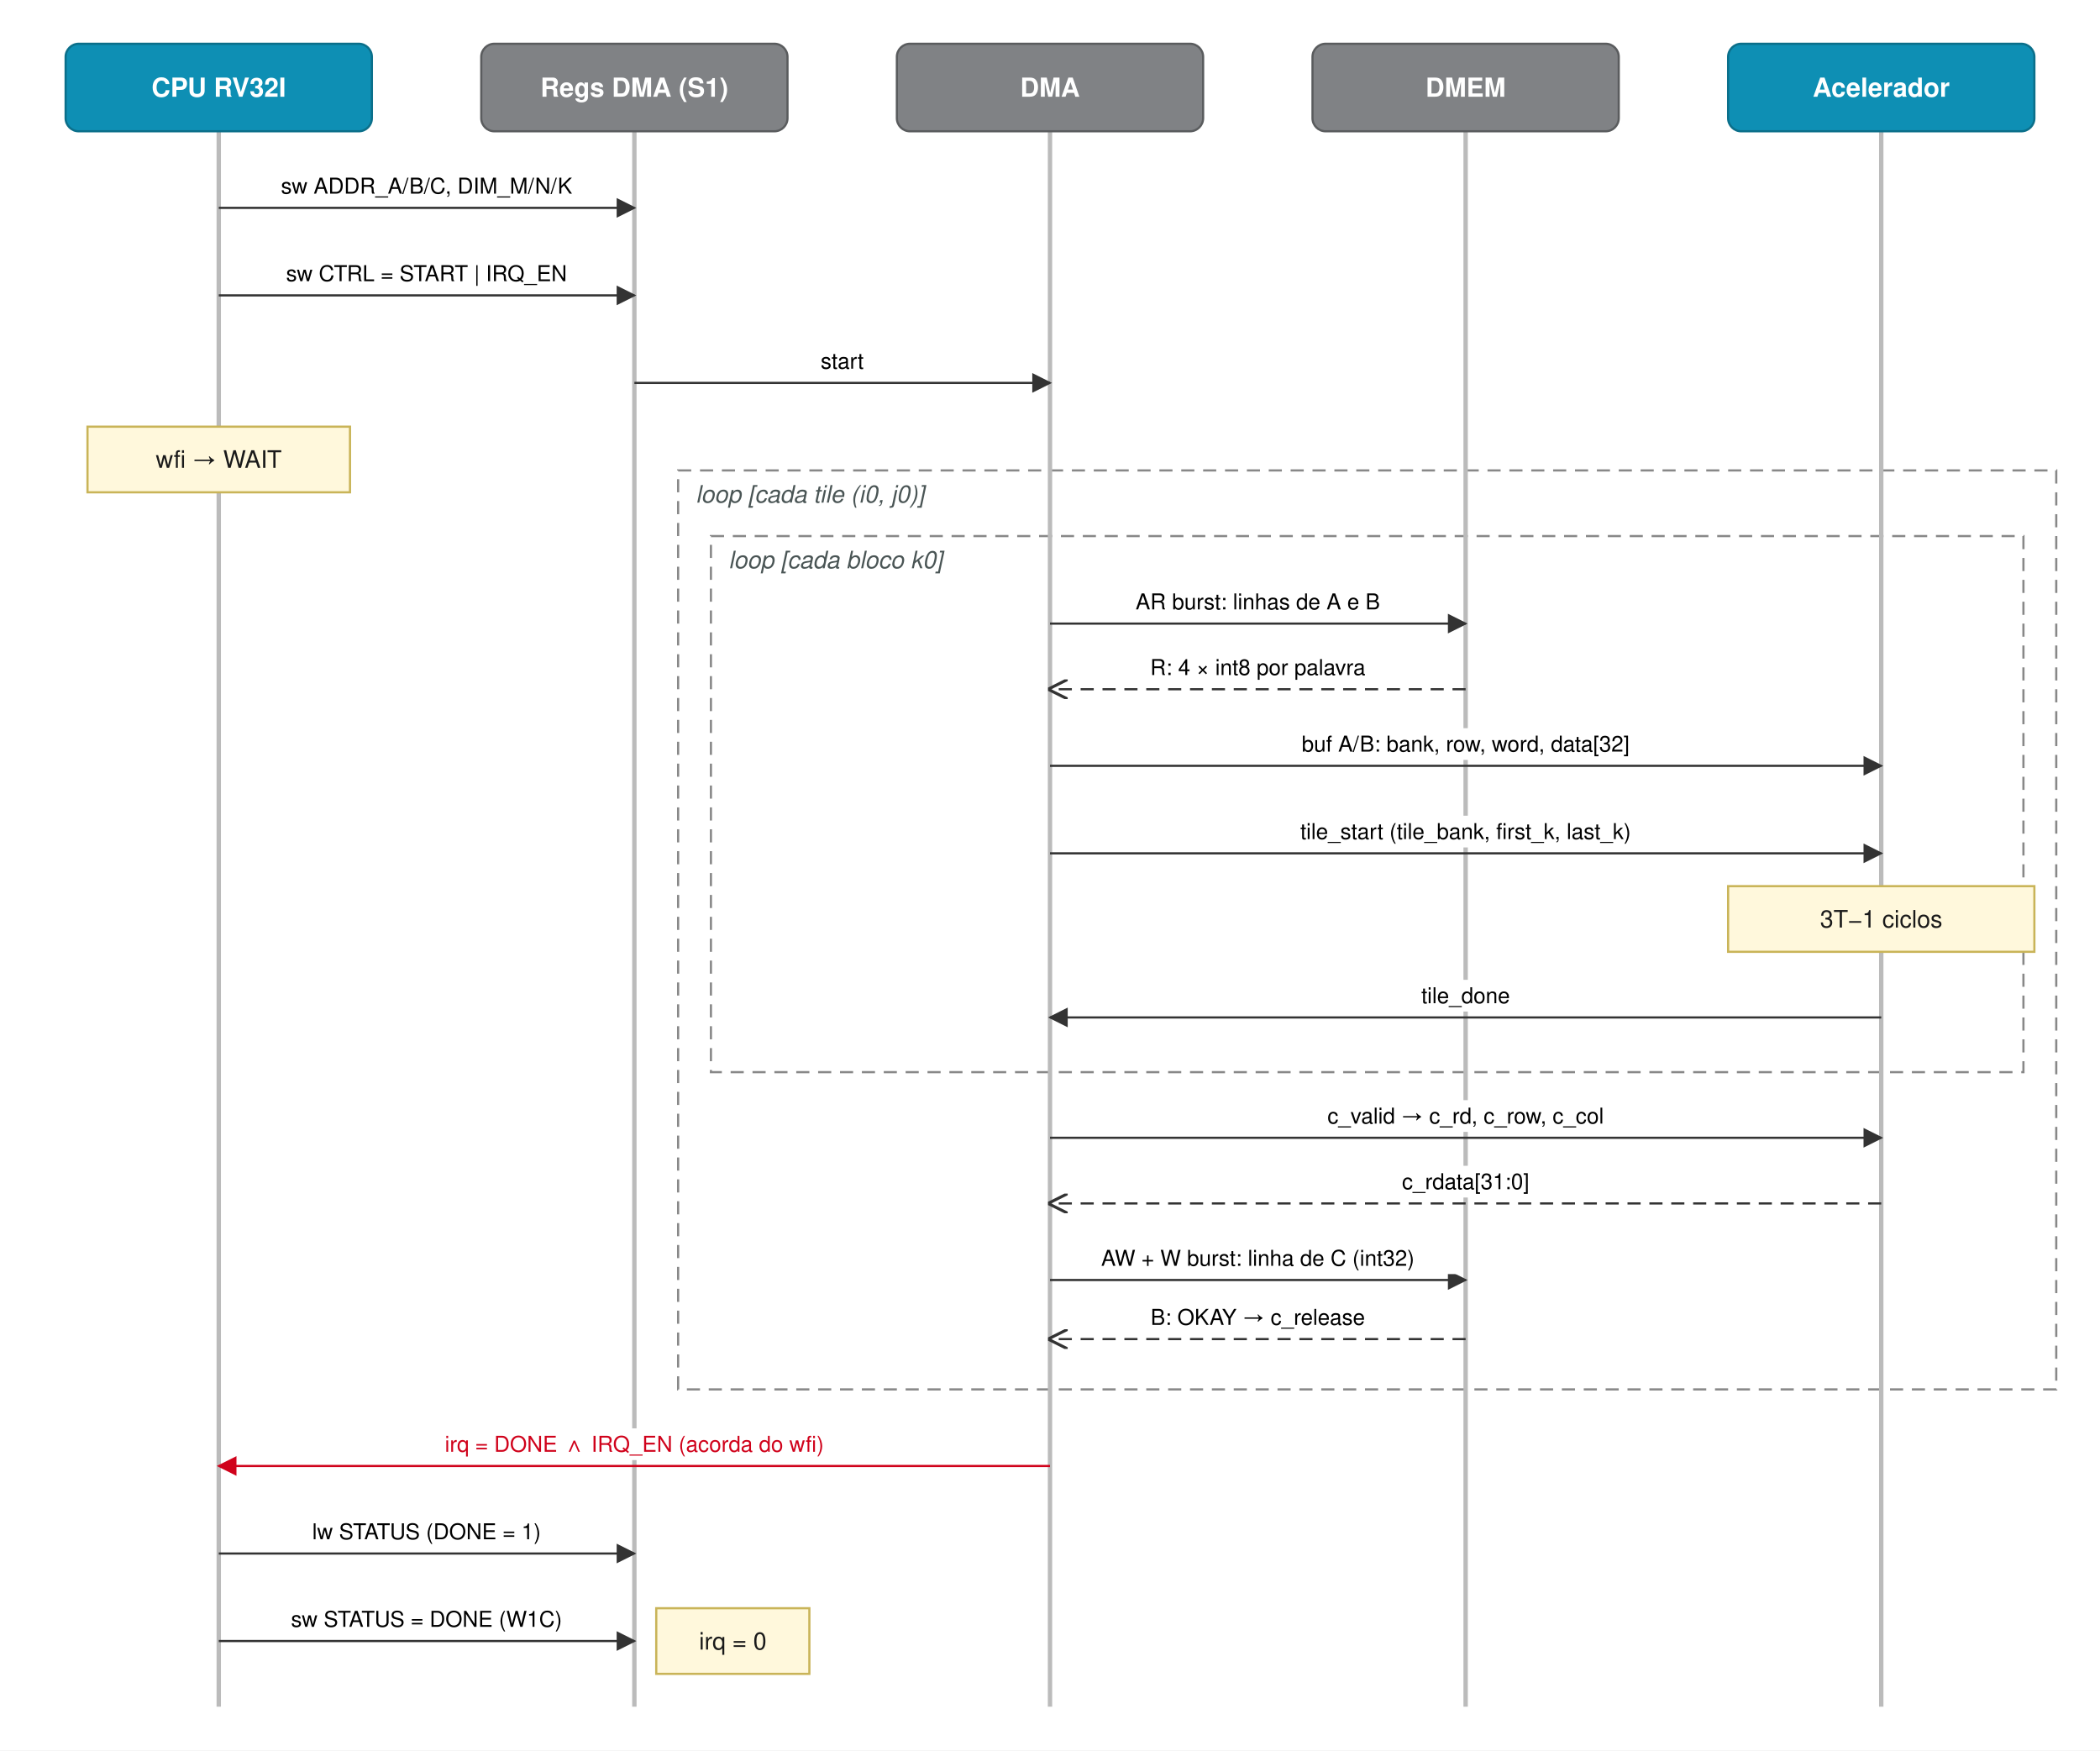
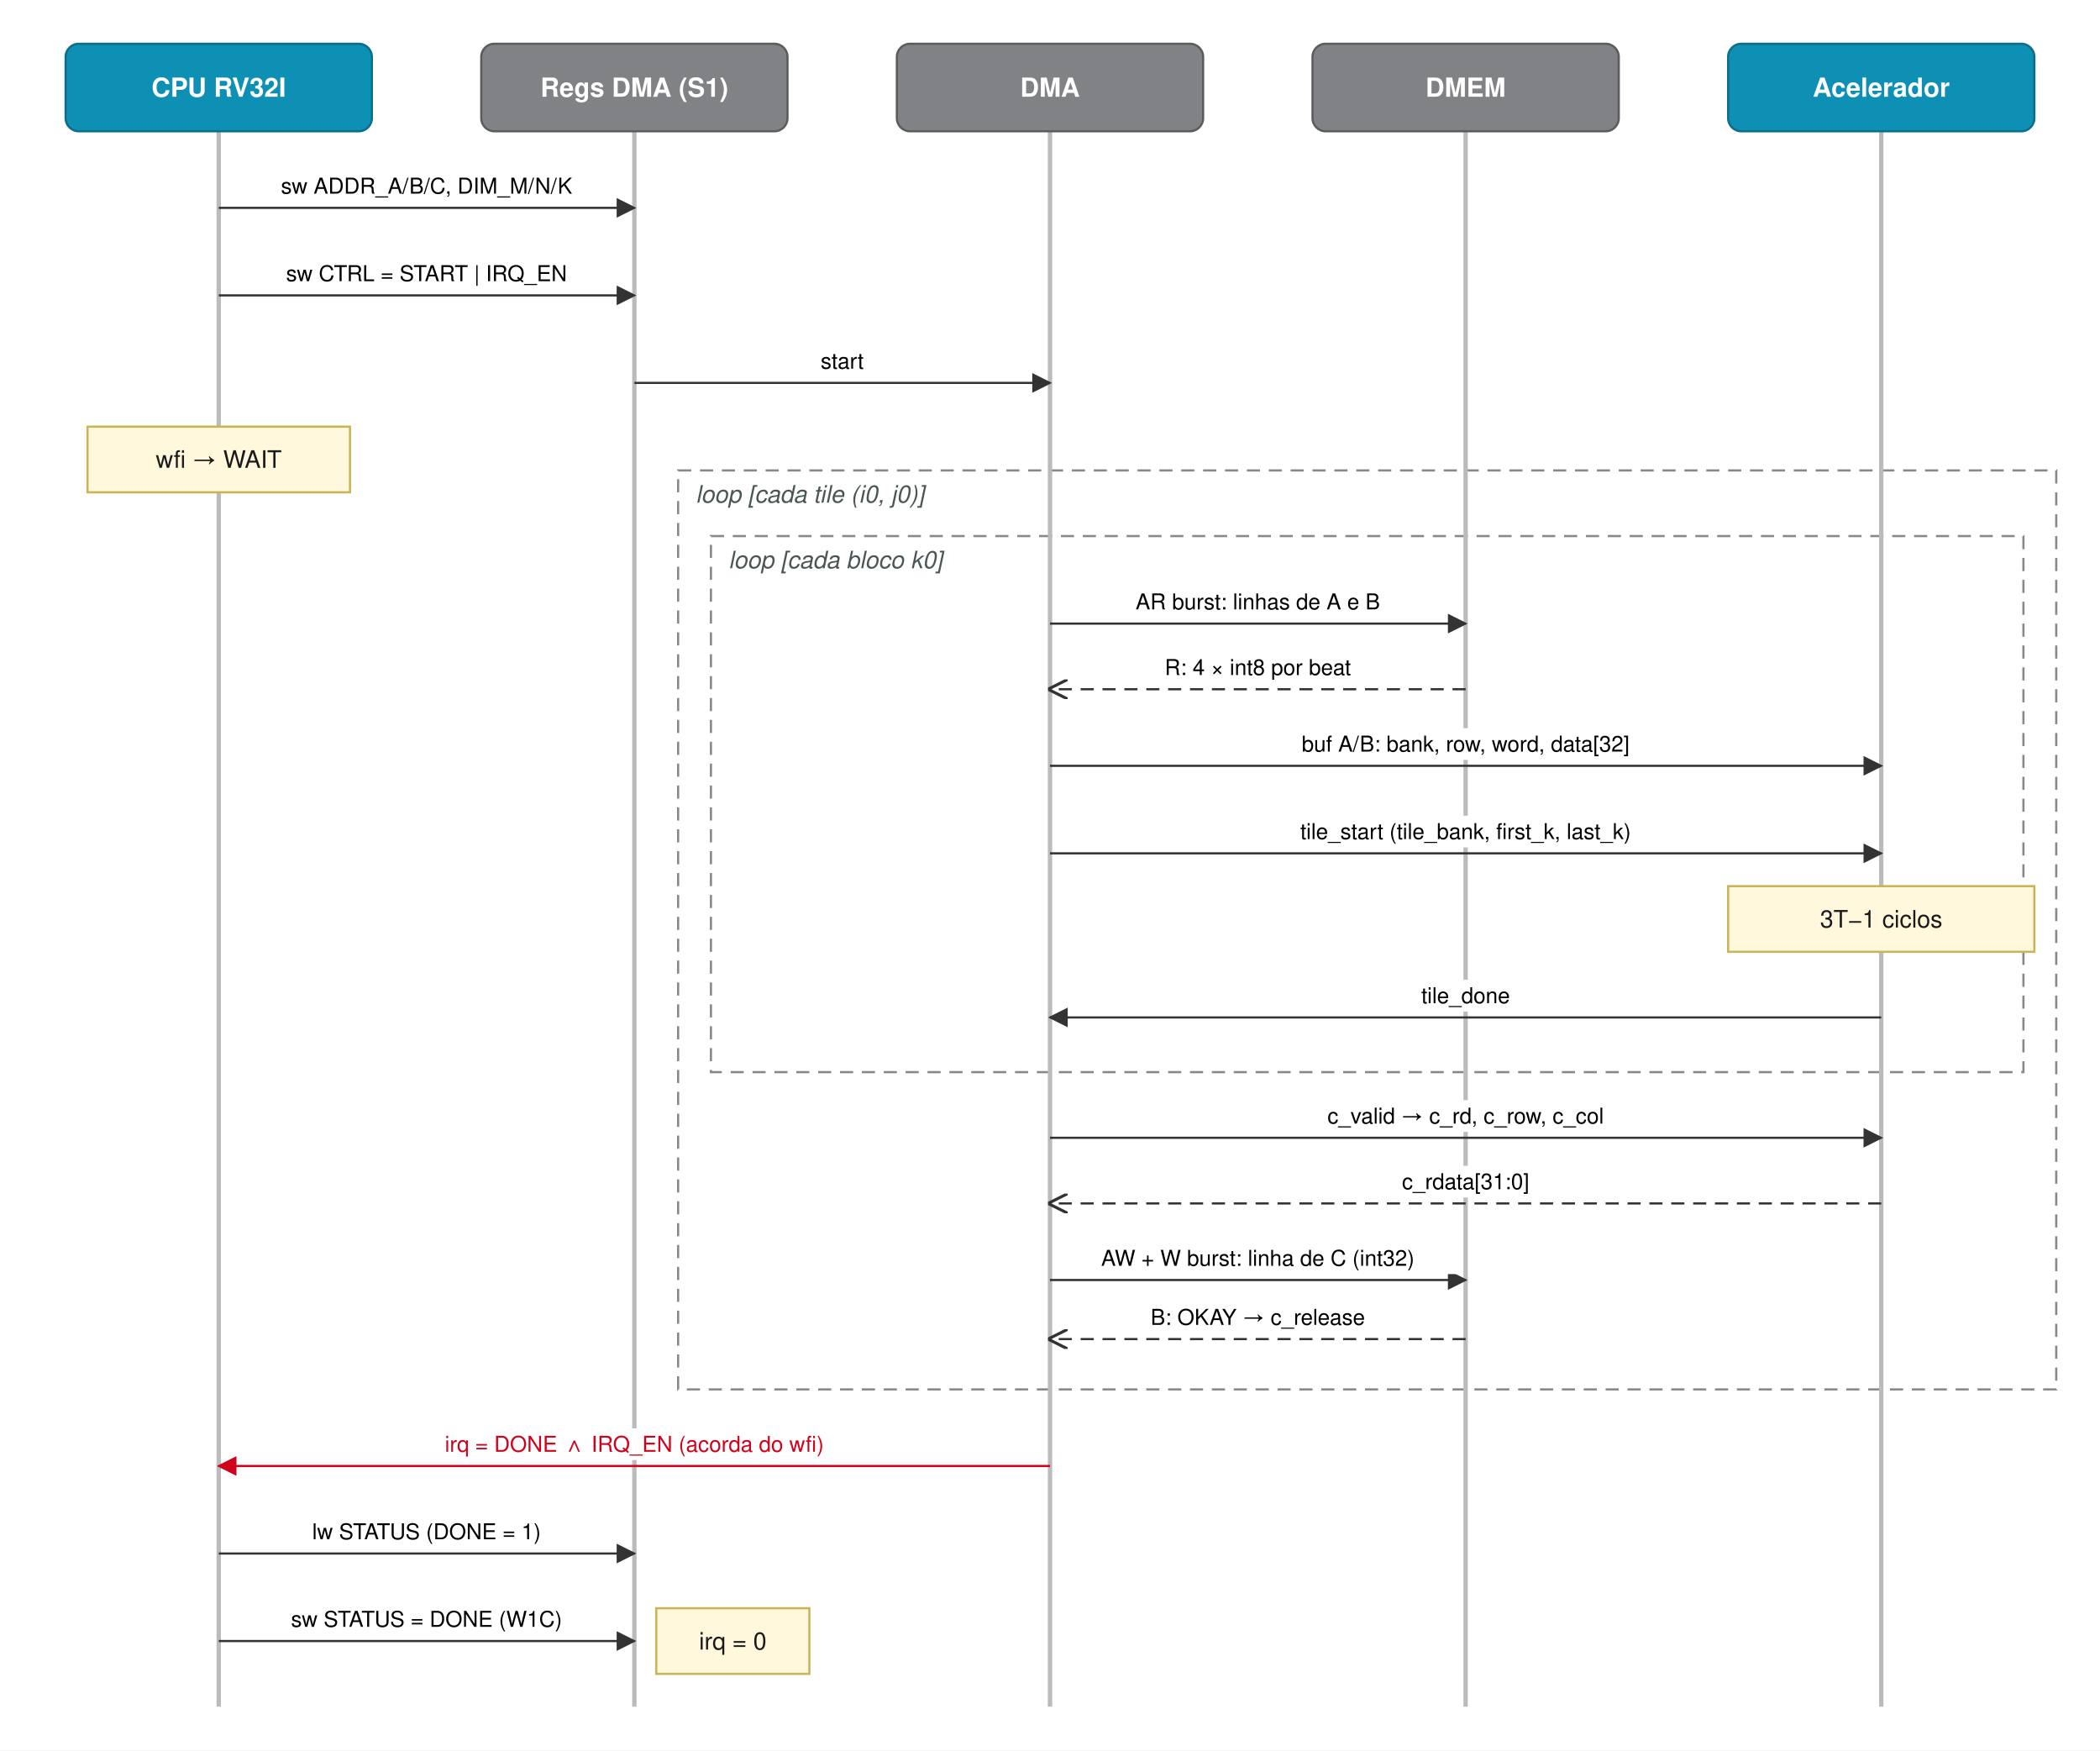
<svg xmlns="http://www.w3.org/2000/svg" font-family="Helvetica, Arial, sans-serif" width="960" height="800" viewBox="0 0 960 800">
  <defs>
    <marker id="m_fill_333333" viewBox="0 0 10 10" refX="9" refY="5" markerWidth="9" markerHeight="9" markerUnits="userSpaceOnUse" orient="auto-start-reverse">
      <path d="M0,0 L10,5 L0,10 z" fill="#333333" />
    </marker>
    <marker id="m_open_333333" viewBox="0 0 10 10" refX="9" refY="5" markerWidth="9" markerHeight="9" markerUnits="userSpaceOnUse" orient="auto-start-reverse">
      <path d="M0,0 L10,5 L0,10" fill="none" stroke="#333333" stroke-width="1.5" />
    </marker>
    <marker id="m_fill_D0021B" viewBox="0 0 10 10" refX="9" refY="5" markerWidth="9" markerHeight="9" markerUnits="userSpaceOnUse" orient="auto-start-reverse">
      <path d="M0,0 L10,5 L0,10 z" fill="#D0021B" />
    </marker>
  </defs>
  <rect x="0" y="0" fill="#FFFFFF" width="960" height="800" />
  <rect x="310" y="215" width="630" height="420" fill="none" stroke="#888888" stroke-width="1" stroke-dasharray="6,4" />
  <text x="318.0" y="229.7" text-anchor="start" fill="#4A5555" font-style="italic">
    <tspan font-size="11" font-weight="normal">loop [cada tile (i0, j0)]</tspan>
  </text>
  <rect x="325" y="245" width="600" height="245" fill="none" stroke="#888888" stroke-width="1" stroke-dasharray="6,4" />
  <text x="333.0" y="259.7" text-anchor="start" fill="#4A5555" font-style="italic">
    <tspan font-size="11" font-weight="normal">loop [cada bloco k0]</tspan>
  </text>
  <rect x="99" y="60" width="2" height="720" fill="#BBBBBB" stroke="none" stroke-width="1" />
  <rect x="30" y="20" width="140" height="40" fill="#0E8FB4" stroke="#0B6F8A" stroke-width="1" rx="6.0" ry="6.0" />
  <text x="100.0" y="44.2" text-anchor="middle" fill="#FFFFFF">
    <tspan font-size="12" font-weight="bold">CPU RV32I</tspan>
  </text>
  <rect x="289" y="60" width="2" height="720" fill="#BBBBBB" stroke="none" stroke-width="1" />
  <rect x="220" y="20" width="140" height="40" fill="#808285" stroke="#5A5C5E" stroke-width="1" rx="6.0" ry="6.0" />
  <text x="290.0" y="44.2" text-anchor="middle" fill="#FFFFFF">
    <tspan font-size="12" font-weight="bold">Regs DMA (S1)</tspan>
  </text>
  <rect x="479" y="60" width="2" height="720" fill="#BBBBBB" stroke="none" stroke-width="1" />
  <rect x="410" y="20" width="140" height="40" fill="#808285" stroke="#5A5C5E" stroke-width="1" rx="6.0" ry="6.0" />
  <text x="480.0" y="44.2" text-anchor="middle" fill="#FFFFFF">
    <tspan font-size="12" font-weight="bold">DMA</tspan>
  </text>
  <rect x="669" y="60" width="2" height="720" fill="#BBBBBB" stroke="none" stroke-width="1" />
  <rect x="600" y="20" width="140" height="40" fill="#808285" stroke="#5A5C5E" stroke-width="1" rx="6.0" ry="6.0" />
  <text x="670.0" y="44.2" text-anchor="middle" fill="#FFFFFF">
    <tspan font-size="12" font-weight="bold">DMEM</tspan>
  </text>
  <rect x="859" y="60" width="2" height="720" fill="#BBBBBB" stroke="none" stroke-width="1" />
  <rect x="790" y="20" width="140" height="40" fill="#0E8FB4" stroke="#0B6F8A" stroke-width="1" rx="6.0" ry="6.0" />
  <text x="860.0" y="44.2" text-anchor="middle" fill="#FFFFFF">
    <tspan font-size="12" font-weight="bold">Acelerador</tspan>
  </text>
  <polyline points="100,95 290,95" fill="none" stroke="#333333" stroke-width="1" marker-end="url(#m_fill_333333)" />
  <polyline points="100,135 290,135" fill="none" stroke="#333333" stroke-width="1" marker-end="url(#m_fill_333333)" />
  <polyline points="290,175 480,175" fill="none" stroke="#333333" stroke-width="1" marker-end="url(#m_fill_333333)" />
  <rect x="40" y="195" width="120" height="30" fill="#FFF8DC" stroke="#C9B458" stroke-width="1" />
  <text x="100.0" y="213.8" text-anchor="middle" fill="#1A1A1A">
    <tspan font-size="11" font-weight="normal">wfi → WAIT</tspan>
  </text>
  <polyline points="480,285 670,285" fill="none" stroke="#333333" stroke-width="1" marker-end="url(#m_fill_333333)" />
  <polyline points="670,315 480,315" fill="none" stroke="#333333" stroke-width="1" stroke-dasharray="6,4" marker-end="url(#m_open_333333)" />
  <polyline points="480,350 860,350" fill="none" stroke="#333333" stroke-width="1" marker-end="url(#m_fill_333333)" />
  <polyline points="480,390 860,390" fill="none" stroke="#333333" stroke-width="1" marker-end="url(#m_fill_333333)" />
  <rect x="790" y="405" width="140" height="30" fill="#FFF8DC" stroke="#C9B458" stroke-width="1" />
  <text x="860.0" y="423.9" text-anchor="middle" fill="#1A1A1A">
    <tspan font-size="11" font-weight="normal">3T−1 ciclos</tspan>
  </text>
  <polyline points="860,465 480,465" fill="none" stroke="#333333" stroke-width="1" marker-end="url(#m_fill_333333)" />
  <polyline points="480,520 860,520" fill="none" stroke="#333333" stroke-width="1" marker-end="url(#m_fill_333333)" />
  <polyline points="860,550 480,550" fill="none" stroke="#333333" stroke-width="1" stroke-dasharray="6,4" marker-end="url(#m_open_333333)" />
  <polyline points="480,585 670,585" fill="none" stroke="#333333" stroke-width="1" marker-end="url(#m_fill_333333)" />
  <polyline points="670,612 480,612" fill="none" stroke="#333333" stroke-width="1" stroke-dasharray="6,4" marker-end="url(#m_open_333333)" />
  <polyline points="480,670 100,670" fill="none" stroke="#D0021B" stroke-width="1" marker-end="url(#m_fill_D0021B)" />
  <polyline points="100,710 290,710" fill="none" stroke="#333333" stroke-width="1" marker-end="url(#m_fill_333333)" />
  <polyline points="100,750 290,750" fill="none" stroke="#333333" stroke-width="1" marker-end="url(#m_fill_333333)" />
  <rect x="300" y="735" width="70" height="30" fill="#FFF8DC" stroke="#C9B458" stroke-width="1" />
  <text x="335.0" y="753.9" text-anchor="middle" fill="#1A1A1A">
    <tspan font-size="11" font-weight="normal">irq = 0</tspan>
  </text>
  <rect x="123.8" y="77.8" width="142.4" height="14.5" fill="#FFFFFF" />
  <text x="195.0" y="88.5" text-anchor="middle" fill="#000000">
    <tspan font-size="10" font-weight="normal">sw ADDR_A/B/C, DIM_M/N/K</tspan>
  </text>
  <rect x="123.8" y="117.8" width="142.4" height="14.5" fill="#FFFFFF" />
  <text x="195.0" y="128.5" text-anchor="middle" fill="#000000">
    <tspan font-size="10" font-weight="normal">sw CTRL = START | IRQ_EN</tspan>
  </text>
  <rect x="367.0" y="157.8" width="36.0" height="14.5" fill="#FFFFFF" />
  <text x="385.0" y="168.5" text-anchor="middle" fill="#000000">
    <tspan font-size="10" font-weight="normal">start</tspan>
  </text>
  <rect x="501.0" y="267.8" width="148.0" height="14.5" fill="#FFFFFF" />
  <text x="575.0" y="278.5" text-anchor="middle" fill="#000000">
    <tspan font-size="10" font-weight="normal">AR burst: linhas de A e B</tspan>
  </text>
-   <rect x="506.6" y="297.8" width="136.8" height="14.5" fill="#FFFFFF" />
+   <rect x="515.0" y="297.8" width="120.0" height="14.5" fill="#FFFFFF" />
  <text x="575.0" y="308.5" text-anchor="middle" fill="#000000">
-     <tspan font-size="10" font-weight="normal">R: 4 × int8 por palavra</tspan>
+     <tspan font-size="10" font-weight="normal">R: 4 × int8 por beat</tspan>
  </text>
  <rect x="570.8" y="332.8" width="198.4" height="14.5" fill="#FFFFFF" />
  <text x="670.0" y="343.5" text-anchor="middle" fill="#000000">
    <tspan font-size="10" font-weight="normal">buf A/B: bank, row, word, data[32]</tspan>
  </text>
  <rect x="556.8" y="372.8" width="226.4" height="14.5" fill="#FFFFFF" />
  <text x="670.0" y="383.5" text-anchor="middle" fill="#000000">
    <tspan font-size="10" font-weight="normal">tile_start (tile_bank, first_k, last_k)</tspan>
  </text>
  <rect x="640.8" y="447.8" width="58.4" height="14.5" fill="#FFFFFF" />
  <text x="670.0" y="458.5" text-anchor="middle" fill="#000000">
    <tspan font-size="10" font-weight="normal">tile_done</tspan>
  </text>
  <rect x="587.6" y="502.8" width="164.8" height="14.5" fill="#FFFFFF" />
  <text x="670.0" y="513.5" text-anchor="middle" fill="#000000">
    <tspan font-size="10" font-weight="normal">c_valid → c_rd, c_row, c_col</tspan>
  </text>
  <rect x="629.6" y="532.8" width="80.8" height="14.5" fill="#FFFFFF" />
  <text x="670.0" y="543.5" text-anchor="middle" fill="#000000">
    <tspan font-size="10" font-weight="normal">c_rdata[31:0]</tspan>
  </text>
  <rect x="481.4" y="567.8" width="187.2" height="14.5" fill="#FFFFFF" />
  <text x="575.0" y="578.5" text-anchor="middle" fill="#000000">
    <tspan font-size="10" font-weight="normal">AW + W burst: linha de C (int32)</tspan>
  </text>
  <rect x="517.8" y="594.8" width="114.4" height="14.5" fill="#FFFFFF" />
  <text x="575.0" y="605.5" text-anchor="middle" fill="#000000">
    <tspan font-size="10" font-weight="normal">B: OKAY → c_release</tspan>
  </text>
  <rect x="188.0" y="652.8" width="204.0" height="14.5" fill="#FFFFFF" />
  <text x="290.0" y="663.5" text-anchor="middle" fill="#D0021B">
    <tspan font-size="10" font-weight="normal">irq = DONE ∧ IRQ_EN (acorda do wfi)</tspan>
  </text>
  <rect x="135.0" y="692.8" width="120.0" height="14.5" fill="#FFFFFF" />
  <text x="195.0" y="703.5" text-anchor="middle" fill="#000000">
    <tspan font-size="10" font-weight="normal">lw STATUS (DONE = 1)</tspan>
  </text>
  <rect x="129.4" y="732.8" width="131.2" height="14.5" fill="#FFFFFF" />
  <text x="195.0" y="743.5" text-anchor="middle" fill="#000000">
    <tspan font-size="10" font-weight="normal">sw STATUS = DONE (W1C)</tspan>
  </text>
</svg>
